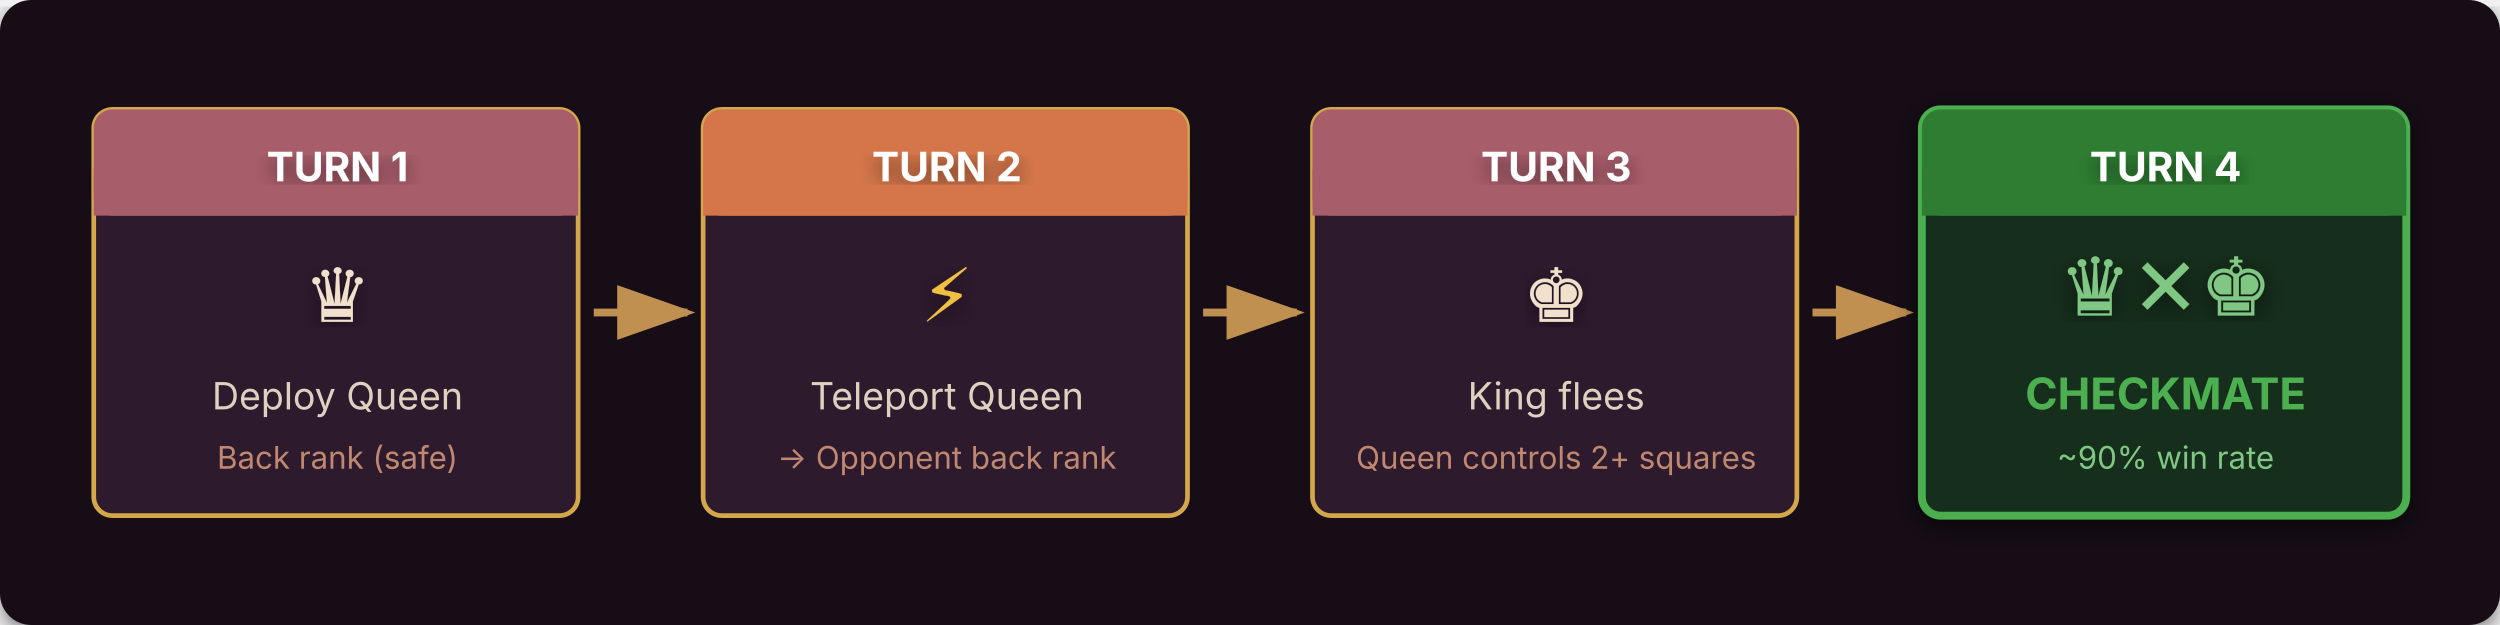
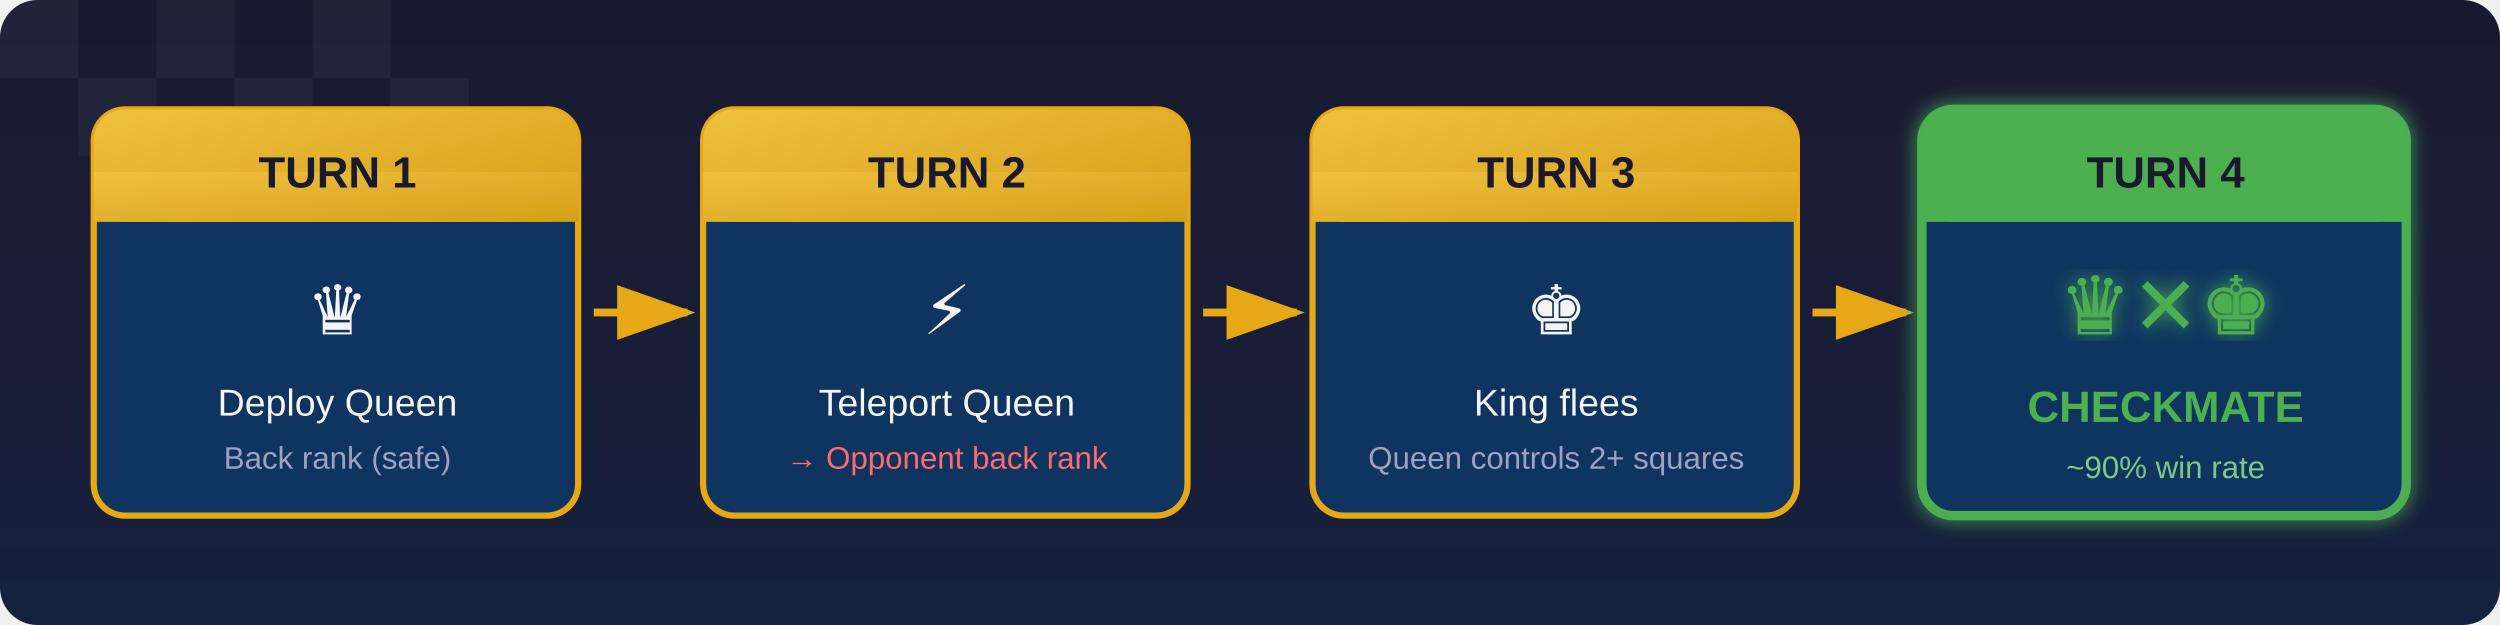
- <svg xmlns="http://www.w3.org/2000/svg" viewBox="0 0 800 200" font-family="'Segoe UI','Inter',sans-serif">
+ <svg xmlns="http://www.w3.org/2000/svg" viewBox="0 0 800 200" font-family="'Segoe UI',Arial,sans-serif">
  <defs>
-     <filter id="s">
-       <feDropShadow dx="0" dy="2" stdDeviation="3" flood-color="#000" flood-opacity="0.5" />
-     </filter>
-     <filter id="g">
-       <feDropShadow dx="0" dy="2" stdDeviation="4" flood-color="#000" flood-opacity="0.6" />
+     <linearGradient id="bg" x1="0" y1="0" x2="0" y2="1">
+       <stop offset="0%" stop-color="#1a1a2e" />
+       <stop offset="100%" stop-color="#16213e" />
+     </linearGradient>
+     <linearGradient id="gold" x1="0" y1="0" x2="1" y2="1">
+       <stop offset="0%" stop-color="#f0c040" />
+       <stop offset="100%" stop-color="#d4a017" />
+     </linearGradient>
+     <filter id="glow">
+       <feGaussianBlur stdDeviation="3" result="blur" />
+       <feMerge>
+         <feMergeNode in="blur" />
+         <feMergeNode in="SourceGraphic" />
+       </feMerge>
    </filter>
    <marker id="arrow" markerWidth="10" markerHeight="7" refX="9" refY="3.5" orient="auto">
-       <polygon points="0 0, 10 3.5, 0 7" fill="#C09050" />
+       <polygon points="0 0, 10 3.5, 0 7" fill="#e6a817" />
    </marker>
  </defs>
-   <rect width="800" height="200" rx="10" fill="#120812" filter="url(#g)" />
+   <rect width="800" height="200" rx="12" fill="url(#bg)" />
+   <g opacity="0.04">
+     <rect x="0" y="0" width="25" height="25" fill="#fff" />
+     <rect x="25" y="25" width="25" height="25" fill="#fff" />
+     <rect x="50" y="0" width="25" height="25" fill="#fff" />
+     <rect x="75" y="25" width="25" height="25" fill="#fff" />
+     <rect x="100" y="0" width="25" height="25" fill="#fff" />
+     <rect x="125" y="25" width="25" height="25" fill="#fff" />
+   </g>
  <g transform="translate(30,35)">
-     <rect width="155" height="130" rx="6" fill="#2D1A2D" stroke="#D4A84A" stroke-width="1.5" />
-     <rect width="155" height="34" rx="6" fill="#A85D6A" />
-     <rect x="0" y="19" width="155" height="15" fill="#A85D6A" />
-     <text x="78" y="23" text-anchor="middle" fill="#FFF" font-size="13" font-weight="bold" filter="url(#s)">TURN 1</text>
-     <text x="78" y="68" text-anchor="middle" fill="#F0E0CC" font-size="24" filter="url(#s)">♛</text>
-     <text x="78" y="96" text-anchor="middle" fill="#E0D0C0" font-size="12">Deploy Queen</text>
-     <text x="78" y="115" text-anchor="middle" fill="#C08870" font-size="10">Back rank (safe)</text>
+     <rect width="155" height="130" rx="10" fill="#0f3460" stroke="#e6a817" stroke-width="2" />
+     <rect width="155" height="36" rx="10" fill="url(#gold)" />
+     <rect x="0" y="20" width="155" height="16" fill="url(#gold)" />
+     <text x="78" y="25" text-anchor="middle" fill="#1a1a2e" font-size="14" font-weight="bold">TURN 1</text>
+     <text x="78" y="72" text-anchor="middle" fill="#f5f5f5" font-size="22">♛</text>
+     <text x="78" y="98" text-anchor="middle" fill="#f5f5f5" font-size="12">Deploy Queen</text>
+     <text x="78" y="115" text-anchor="middle" fill="#a0a0c0" font-size="10">Back rank (safe)</text>
  </g>
-   <line x1="190" y1="100" x2="220" y2="100" stroke="#C09050" stroke-width="2.5" marker-end="url(#arrow)" />
+   <line x1="190" y1="100" x2="220" y2="100" stroke="#e6a817" stroke-width="2.5" marker-end="url(#arrow)" />
  <g transform="translate(225,35)">
-     <rect width="155" height="130" rx="6" fill="#2D1A2D" stroke="#D4A84A" stroke-width="1.5" />
-     <rect width="155" height="34" rx="6" fill="#D4764A" />
-     <rect x="0" y="19" width="155" height="15" fill="#D4764A" />
-     <text x="78" y="23" text-anchor="middle" fill="#FFF" font-size="13" font-weight="bold" filter="url(#s)">TURN 2</text>
-     <text x="78" y="68" text-anchor="middle" fill="#F0C040" font-size="24" filter="url(#s)">⚡</text>
-     <text x="78" y="96" text-anchor="middle" fill="#E0D0C0" font-size="12">Teleport Queen</text>
-     <text x="78" y="115" text-anchor="middle" fill="#C08870" font-size="10">→ Opponent back rank</text>
+     <rect width="155" height="130" rx="10" fill="#0f3460" stroke="#e6a817" stroke-width="2" />
+     <rect width="155" height="36" rx="10" fill="url(#gold)" />
+     <rect x="0" y="20" width="155" height="16" fill="url(#gold)" />
+     <text x="78" y="25" text-anchor="middle" fill="#1a1a2e" font-size="14" font-weight="bold">TURN 2</text>
+     <text x="78" y="72" text-anchor="middle" fill="#f5f5f5" font-size="22">⚡</text>
+     <text x="78" y="98" text-anchor="middle" fill="#f5f5f5" font-size="12">Teleport Queen</text>
+     <text x="78" y="115" text-anchor="middle" fill="#ff6b6b" font-size="10">→ Opponent back rank</text>
  </g>
-   <line x1="385" y1="100" x2="415" y2="100" stroke="#C09050" stroke-width="2.5" marker-end="url(#arrow)" />
+   <line x1="385" y1="100" x2="415" y2="100" stroke="#e6a817" stroke-width="2.5" marker-end="url(#arrow)" />
  <g transform="translate(420,35)">
-     <rect width="155" height="130" rx="6" fill="#2D1A2D" stroke="#D4A84A" stroke-width="1.5" />
-     <rect width="155" height="34" rx="6" fill="#A85D6A" />
-     <rect x="0" y="19" width="155" height="15" fill="#A85D6A" />
-     <text x="78" y="23" text-anchor="middle" fill="#FFF" font-size="13" font-weight="bold" filter="url(#s)">TURN 3</text>
-     <text x="78" y="68" text-anchor="middle" fill="#F0E0CC" font-size="24" filter="url(#s)">♚</text>
-     <text x="78" y="96" text-anchor="middle" fill="#E0D0C0" font-size="12">King flees</text>
-     <text x="78" y="115" text-anchor="middle" fill="#C08870" font-size="10">Queen controls 2+ squares</text>
+     <rect width="155" height="130" rx="10" fill="#0f3460" stroke="#e6a817" stroke-width="2" />
+     <rect width="155" height="36" rx="10" fill="url(#gold)" />
+     <rect x="0" y="20" width="155" height="16" fill="url(#gold)" />
+     <text x="78" y="25" text-anchor="middle" fill="#1a1a2e" font-size="14" font-weight="bold">TURN 3</text>
+     <text x="78" y="72" text-anchor="middle" fill="#f5f5f5" font-size="22">♚</text>
+     <text x="78" y="98" text-anchor="middle" fill="#f5f5f5" font-size="12">King flees</text>
+     <text x="78" y="115" text-anchor="middle" fill="#a0a0c0" font-size="10">Queen controls 2+ squares</text>
  </g>
-   <line x1="580" y1="100" x2="610" y2="100" stroke="#C09050" stroke-width="2.5" marker-end="url(#arrow)" />
+   <line x1="580" y1="100" x2="610" y2="100" stroke="#e6a817" stroke-width="2.5" marker-end="url(#arrow)" />
  <g transform="translate(615,35)">
-     <rect width="155" height="130" rx="6" fill="#142E1A" stroke="#4CAF50" stroke-width="2.5" filter="url(#g)" />
-     <rect width="155" height="34" rx="6" fill="#2E7D32" />
-     <rect x="0" y="19" width="155" height="15" fill="#2E7D32" />
-     <text x="78" y="23" text-anchor="middle" fill="#FFF" font-size="13" font-weight="bold" filter="url(#s)">TURN 4</text>
-     <text x="78" y="66" text-anchor="middle" fill="#81C784" font-size="26" filter="url(#g)">♛✕♚</text>
-     <text x="78" y="96" text-anchor="middle" fill="#4CAF50" font-size="14" font-weight="bold">CHECKMATE</text>
-     <text x="78" y="115" text-anchor="middle" fill="#81C784" font-size="10">~90% win rate</text>
+     <rect width="155" height="130" rx="10" fill="#0f3460" stroke="#4caf50" stroke-width="3" filter="url(#glow)" />
+     <rect width="155" height="36" rx="10" fill="#4caf50" />
+     <rect x="0" y="20" width="155" height="16" fill="#4caf50" />
+     <text x="78" y="25" text-anchor="middle" fill="#1a1a2e" font-size="14" font-weight="bold">TURN 4</text>
+     <text x="78" y="72" text-anchor="middle" fill="#4caf50" font-size="26" filter="url(#glow)">♛✕♚</text>
+     <text x="78" y="100" text-anchor="middle" fill="#4caf50" font-size="14" font-weight="bold">CHECKMATE</text>
+     <text x="78" y="118" text-anchor="middle" fill="#81c784" font-size="10">~90% win rate</text>
  </g>
</svg>
